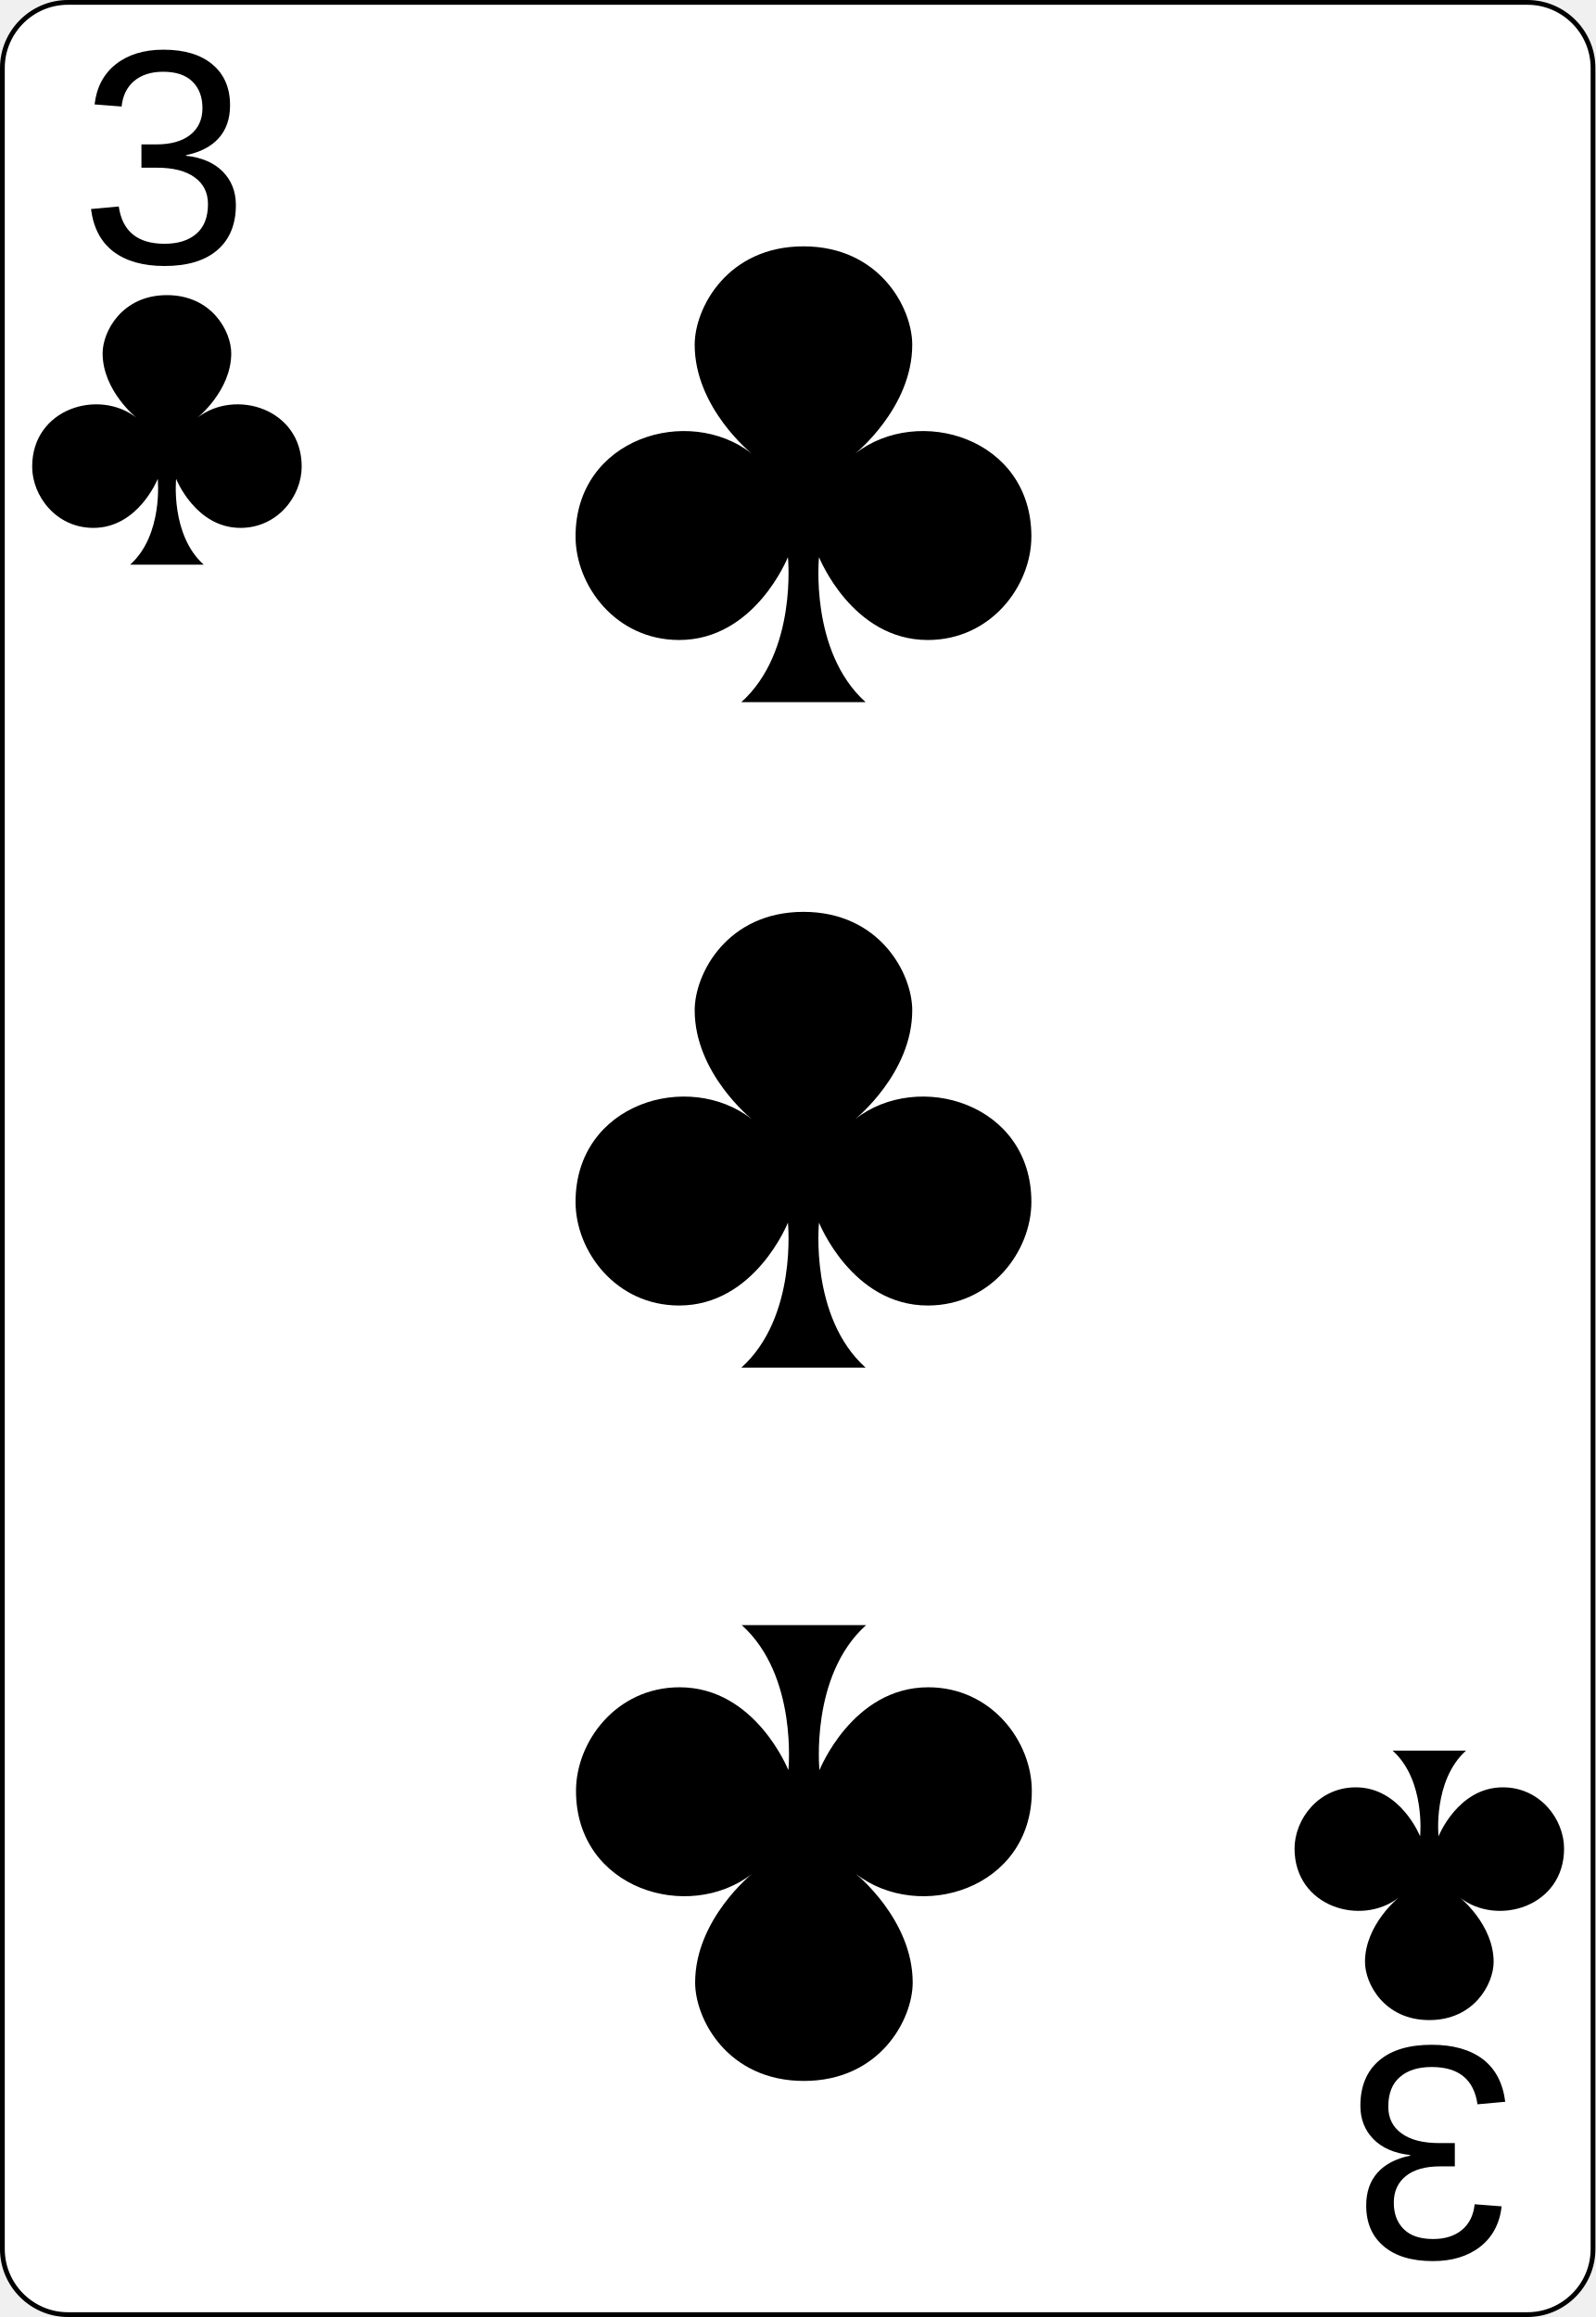
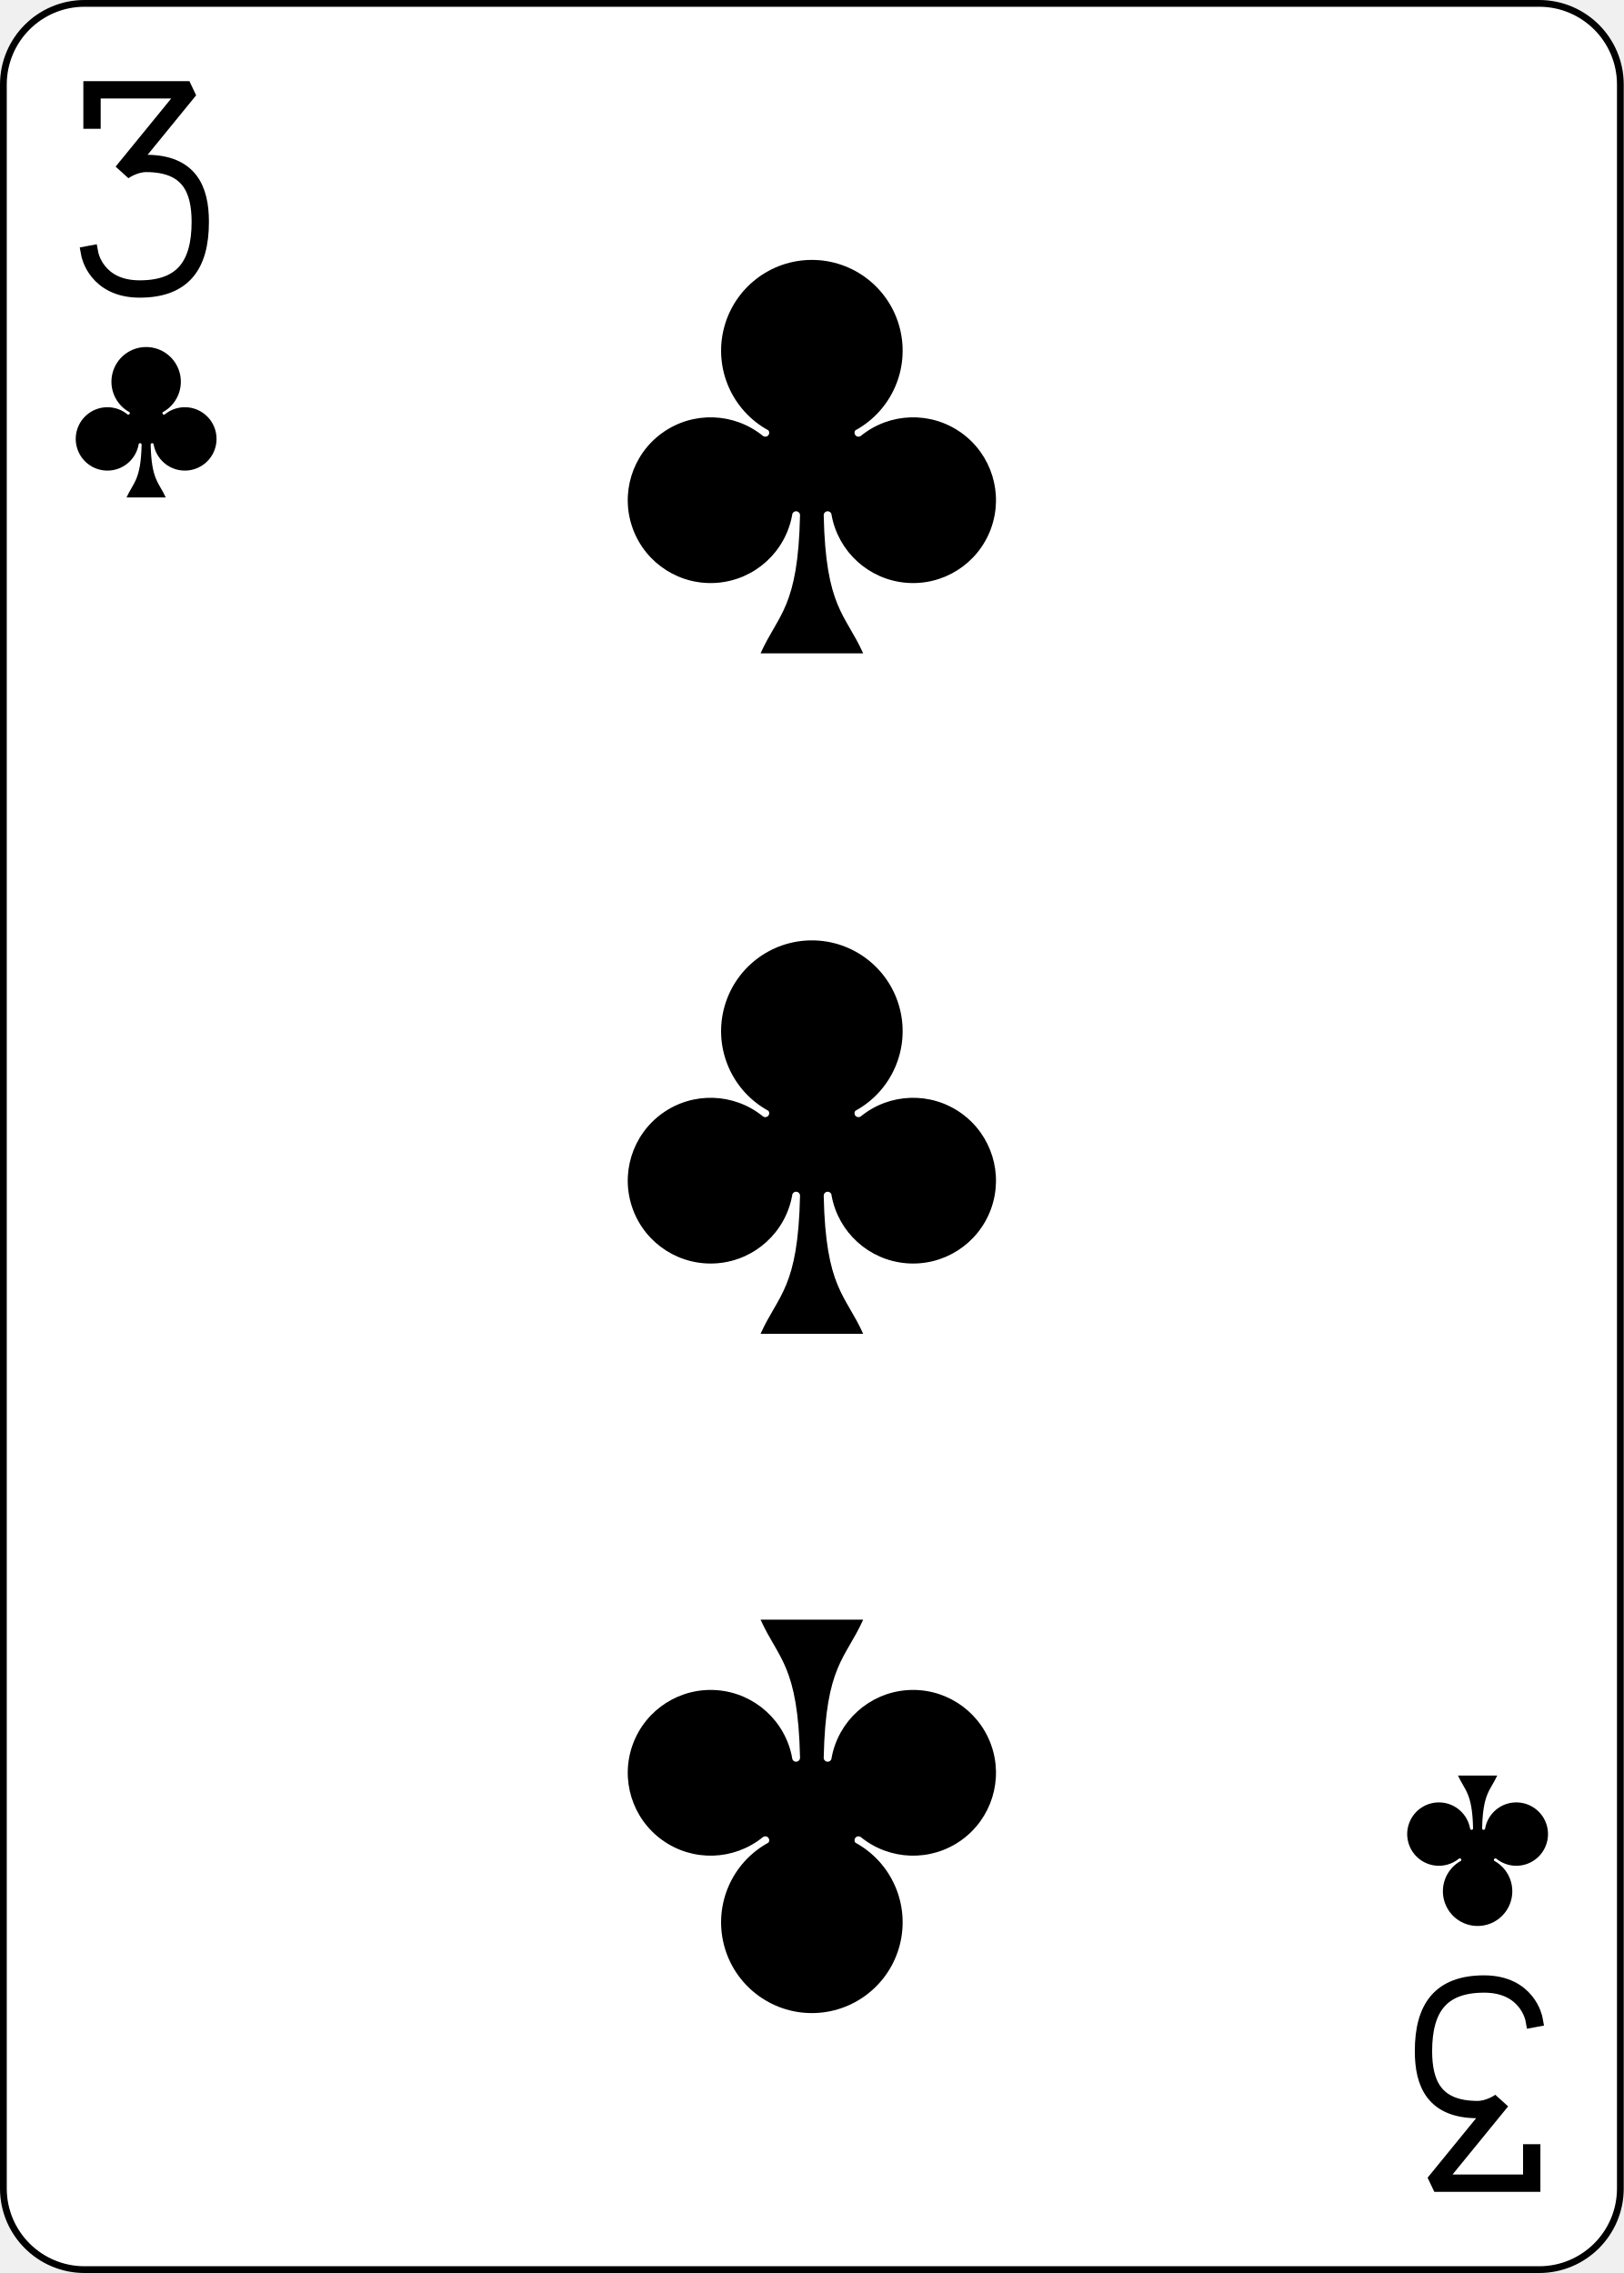
- <svg xmlns="http://www.w3.org/2000/svg" xmlns:xlink="http://www.w3.org/1999/xlink" width="167.087pt" height="242.667pt" viewBox="0 0 167.087 242.667" xml:space="preserve" id="svg2" version="1.1">
-   <defs id="defs41">
-     <radialGradient xlink:href="#linearGradient2984" id="radialGradient3760" cx="48.231" cy="18.138" fx="48.231" fy="18.138" r="9.5" gradientUnits="userSpaceOnUse" gradientTransform="matrix(-1.560526,0.01828294,-0.02684055,-2.290953,123.9838,58.80911)" />
-     <linearGradient id="linearGradient2984">
-       <stop style="stop-color:#000000;stop-opacity:1;" offset="0" id="stop2986" />
-       <stop style="stop-color:#000000;stop-opacity:0.656;" offset="1" id="stop2988" />
-     </linearGradient>
-     <radialGradient xlink:href="#linearGradient3784" id="radialGradient3792" cx="171.487" cy="511.223" fx="171.487" fy="511.223" r="81.903" gradientTransform="matrix(1.152989,-0.6739155,0.3948202,0.6754904,-233.6326,270.4008)" gradientUnits="userSpaceOnUse" />
-     <linearGradient id="linearGradient3784">
-       <stop style="stop-color:#ffffff;stop-opacity:0.534;" offset="0" id="stop3786" />
-       <stop style="stop-color:#000000;stop-opacity:0;" offset="1" id="stop3788" />
-     </linearGradient>
-     <radialGradient r="81.903" fy="511.223" fx="171.487" cy="511.223" cx="171.487" gradientTransform="matrix(1.152989,-0.6739155,0.3948202,0.6754904,-233.6326,270.4008)" gradientUnits="userSpaceOnUse" id="radialGradient3855" xlink:href="#linearGradient3784-4" />
-     <linearGradient id="linearGradient3784-4">
-       <stop style="stop-color:#ffffff;stop-opacity:0.519;" offset="0" id="stop3786-8" />
-       <stop style="stop-color:#000000;stop-opacity:0;" offset="1" id="stop3788-6" />
-     </linearGradient>
-     <radialGradient r="81.903" fy="461.841" fx="181.694" cy="461.841" cx="181.694" gradientTransform="matrix(1.152989,-0.6739155,0.3948202,0.6754904,-233.6326,270.4008)" gradientUnits="userSpaceOnUse" id="radialGradient3916" xlink:href="#linearGradient3784-3" />
-     <linearGradient id="linearGradient3784-3">
-       <stop style="stop-color:#ffffff;stop-opacity:0.702;" offset="0" id="stop3786-86" />
-       <stop style="stop-color:#000000;stop-opacity:0;" offset="1" id="stop3788-2" />
-     </linearGradient>
-   </defs>
-   <g id="Layer_x0020_1" style="fill-rule:nonzero;clip-rule:nonzero;stroke:#000000;stroke-miterlimit:4;">
-     <path style="fill:#FFFFFF;stroke-width:0.5;" d="M166.837,235.548c0,3.777-3.087,6.869-6.871,6.869H7.111c-3.775,0-6.861-3.092-6.861-6.869V7.12C0.25,3.343,3.336,0.25,7.111,0.25h152.855    c3.784,0,6.871,3.093,6.871,6.87v228.428z" id="path5" />
-     <g style="stroke:none;" id="g7">
-       <g id="g9">
- 				
- 			</g>
-     </g>
-     <g id="g15">
- 			
- 		</g>
-     <g id="g19">
- 			
- 		</g>
-     <g style="stroke:none;" id="g23">
-       <g id="g25">
- 				
- 			</g>
-     </g>
-     <g style="stroke:none;" id="g31">
-       <g id="g33">
- 				
- 			</g>
-     </g>
-   </g>
-   <text xml:space="preserve" style="font-size:32px;font-style:normal;font-weight:normal;line-height:125%;letter-spacing:0px;word-spacing:0px;fill:#000000;fill-opacity:1;stroke:none;font-family:Bitstream Vera Sans" x="8.311" y="27.548" id="text3788">
-     <tspan id="tspan3790" x="8.311" y="27.548" style="font-style:normal;font-variant:normal;font-weight:normal;font-stretch:normal;font-family:Arial;-inkscape-font-specification:Arial">3</tspan>
-   </text>
-   <g transform="matrix(1.485651,0,0,1.485651,-54.02466,10.01807)" id="layer1-1-4">
-     <path id="cl-9" d="m 50.291,22.698 c 0,0 2.375,-1.9 2.375,-4.534 0,-1.542 -1.369,-4.102 -4.534,-4.102 -3.165,0 -4.534,2.561 -4.534,4.102 0,2.634 2.375,4.534 2.375,4.534 -2.638,-2.055 -7.341,-0.652 -7.341,3.455 0,2.056 1.68,4.318 4.318,4.318 3.165,0 4.534,-3.455 4.534,-3.455 0,0 0.402,3.938 -1.943,6.046 h 5.182 c -2.345,-2.107 -1.943,-6.046 -1.943,-6.046 0,0 1.369,3.455 4.534,3.455 2.639,0 4.318,-2.263 4.318,-4.318 0,-4.107 -4.703,-5.51 -7.341,-3.455 z" style="fill:#000000" />
-   </g>
-   <text xml:space="preserve" style="font-size:32px;font-style:normal;font-weight:normal;line-height:125%;letter-spacing:0px;word-spacing:0px;fill:#000000;fill-opacity:1;stroke:none;font-family:Bitstream Vera Sans" x="-158.864" y="-214.467" id="text3788-8" transform="scale(-1,-1)">
-     <tspan id="tspan3790-7" x="-158.864" y="-214.467" style="font-style:normal;font-variant:normal;font-weight:normal;font-stretch:normal;font-family:Arial;-inkscape-font-specification:Arial">3</tspan>
-   </text>
-   <g transform="matrix(-1.485651,0,0,-1.485651,221.1992,232.4618)" id="layer1-1-4-1">
-     <path id="cl-9-7" d="m 50.291,22.698 c 0,0 2.375,-1.9 2.375,-4.534 0,-1.542 -1.369,-4.102 -4.534,-4.102 -3.165,0 -4.534,2.561 -4.534,4.102 0,2.634 2.375,4.534 2.375,4.534 -2.638,-2.055 -7.341,-0.652 -7.341,3.455 0,2.056 1.68,4.318 4.318,4.318 3.165,0 4.534,-3.455 4.534,-3.455 0,0 0.402,3.938 -1.943,6.046 h 5.182 c -2.345,-2.107 -1.943,-6.046 -1.943,-6.046 0,0 1.369,3.455 4.534,3.455 2.639,0 4.318,-2.263 4.318,-4.318 0,-4.107 -4.703,-5.51 -7.341,-3.455 z" style="fill:#000000" />
-   </g>
-   <g transform="matrix(2.512578,0,0,2.512578,-36.78839,-9.531116)" id="layer1-1-4-8">
-     <path id="cl-9-8" d="m 50.291,22.698 c 0,0 2.375,-1.9 2.375,-4.534 0,-1.542 -1.369,-4.102 -4.534,-4.102 -3.165,0 -4.534,2.561 -4.534,4.102 0,2.634 2.375,4.534 2.375,4.534 -2.638,-2.055 -7.341,-0.652 -7.341,3.455 0,2.056 1.68,4.318 4.318,4.318 3.165,0 4.534,-3.455 4.534,-3.455 0,0 0.402,3.938 -1.943,6.046 h 5.182 c -2.345,-2.107 -1.943,-6.046 -1.943,-6.046 0,0 1.369,3.455 4.534,3.455 2.639,0 4.318,-2.263 4.318,-4.318 0,-4.107 -4.703,-5.51 -7.341,-3.455 z" style="fill:#000000" />
-   </g>
-   <g transform="matrix(-2.512578,0,0,-2.512578,205.1295,253.2751)" id="layer1-1-4-8-0">
-     <path id="cl-9-8-6" d="m 50.291,22.698 c 0,0 2.375,-1.9 2.375,-4.534 0,-1.542 -1.369,-4.102 -4.534,-4.102 -3.165,0 -4.534,2.561 -4.534,4.102 0,2.634 2.375,4.534 2.375,4.534 -2.638,-2.055 -7.341,-0.652 -7.341,3.455 0,2.056 1.68,4.318 4.318,4.318 3.165,0 4.534,-3.455 4.534,-3.455 0,0 0.402,3.938 -1.943,6.046 h 5.182 c -2.345,-2.107 -1.943,-6.046 -1.943,-6.046 0,0 1.369,3.455 4.534,3.455 2.639,0 4.318,-2.263 4.318,-4.318 0,-4.107 -4.703,-5.51 -7.341,-3.455 z" style="fill:#000000" />
-   </g>
-   <g transform="matrix(2.512578,0,0,2.512578,-36.78839,60.16968)" id="layer1-1-4-8-2">
-     <path id="cl-9-8-0" d="m 50.291,22.698 c 0,0 2.375,-1.9 2.375,-4.534 0,-1.542 -1.369,-4.102 -4.534,-4.102 -3.165,0 -4.534,2.561 -4.534,4.102 0,2.634 2.375,4.534 2.375,4.534 -2.638,-2.055 -7.341,-0.652 -7.341,3.455 0,2.056 1.68,4.318 4.318,4.318 3.165,0 4.534,-3.455 4.534,-3.455 0,0 0.402,3.938 -1.943,6.046 h 5.182 c -2.345,-2.107 -1.943,-6.046 -1.943,-6.046 0,0 1.369,3.455 4.534,3.455 2.639,0 4.318,-2.263 4.318,-4.318 0,-4.107 -4.703,-5.51 -7.341,-3.455 z" style="fill:#000000" />
+ <svg xmlns="http://www.w3.org/2000/svg" xmlns:xlink="http://www.w3.org/1999/xlink" class="card" face="3C" height="3.5in" preserveAspectRatio="none" viewBox="-120 -168 240 336" width="2.5in">
+   <symbol id="SC3" viewBox="-600 -600 1200 1200" preserveAspectRatio="xMinYMid">
+     <path d="M30 150C35 385 85 400 130 500L-130 500C-85 400 -35 385 -30 150A10 10 0 0 0 -50 150A210 210 0 1 1 -124 -51A10 10 0 0 0 -110 -65A230 230 0 1 1 110 -65A10 10 0 0 0 124 -51A210 210 0 1 1 50 150A10 10 0 0 0 30 150Z" fill="black" />
+   </symbol>
+   <symbol id="VC3" viewBox="-500 -500 1000 1000" preserveAspectRatio="xMinYMid">
+     <path d="M-250 -320L-250 -460L200 -460L-110 -80C-100 -90 -50 -120 0 -120C200 -120 250 0 250 150C250 350 170 460 -30 460C-230 460 -260 300 -260 300" stroke="black" stroke-width="80" stroke-linecap="square" stroke-miterlimit="1.5" fill="none" />
+   </symbol>
+   <rect width="239" height="335" x="-119.5" y="-167.5" rx="12" ry="12" fill="white" stroke="black" />
+   <use xlink:href="#VC3" height="32" x="-114.4" y="-156" />
+   <use xlink:href="#SC3" height="26.769" x="-111.784" y="-119" />
+   <use xlink:href="#SC3" height="70" x="-35" y="-135.588" />
+   <use xlink:href="#SC3" height="70" x="-35" y="-35" />
+   <g transform="rotate(180)">
+     <use xlink:href="#VC3" height="32" x="-114.4" y="-156" />
+     <use xlink:href="#SC3" height="26.769" x="-111.784" y="-119" />
+     <use xlink:href="#SC3" height="70" x="-35" y="-135.588" />
  </g>
</svg>
